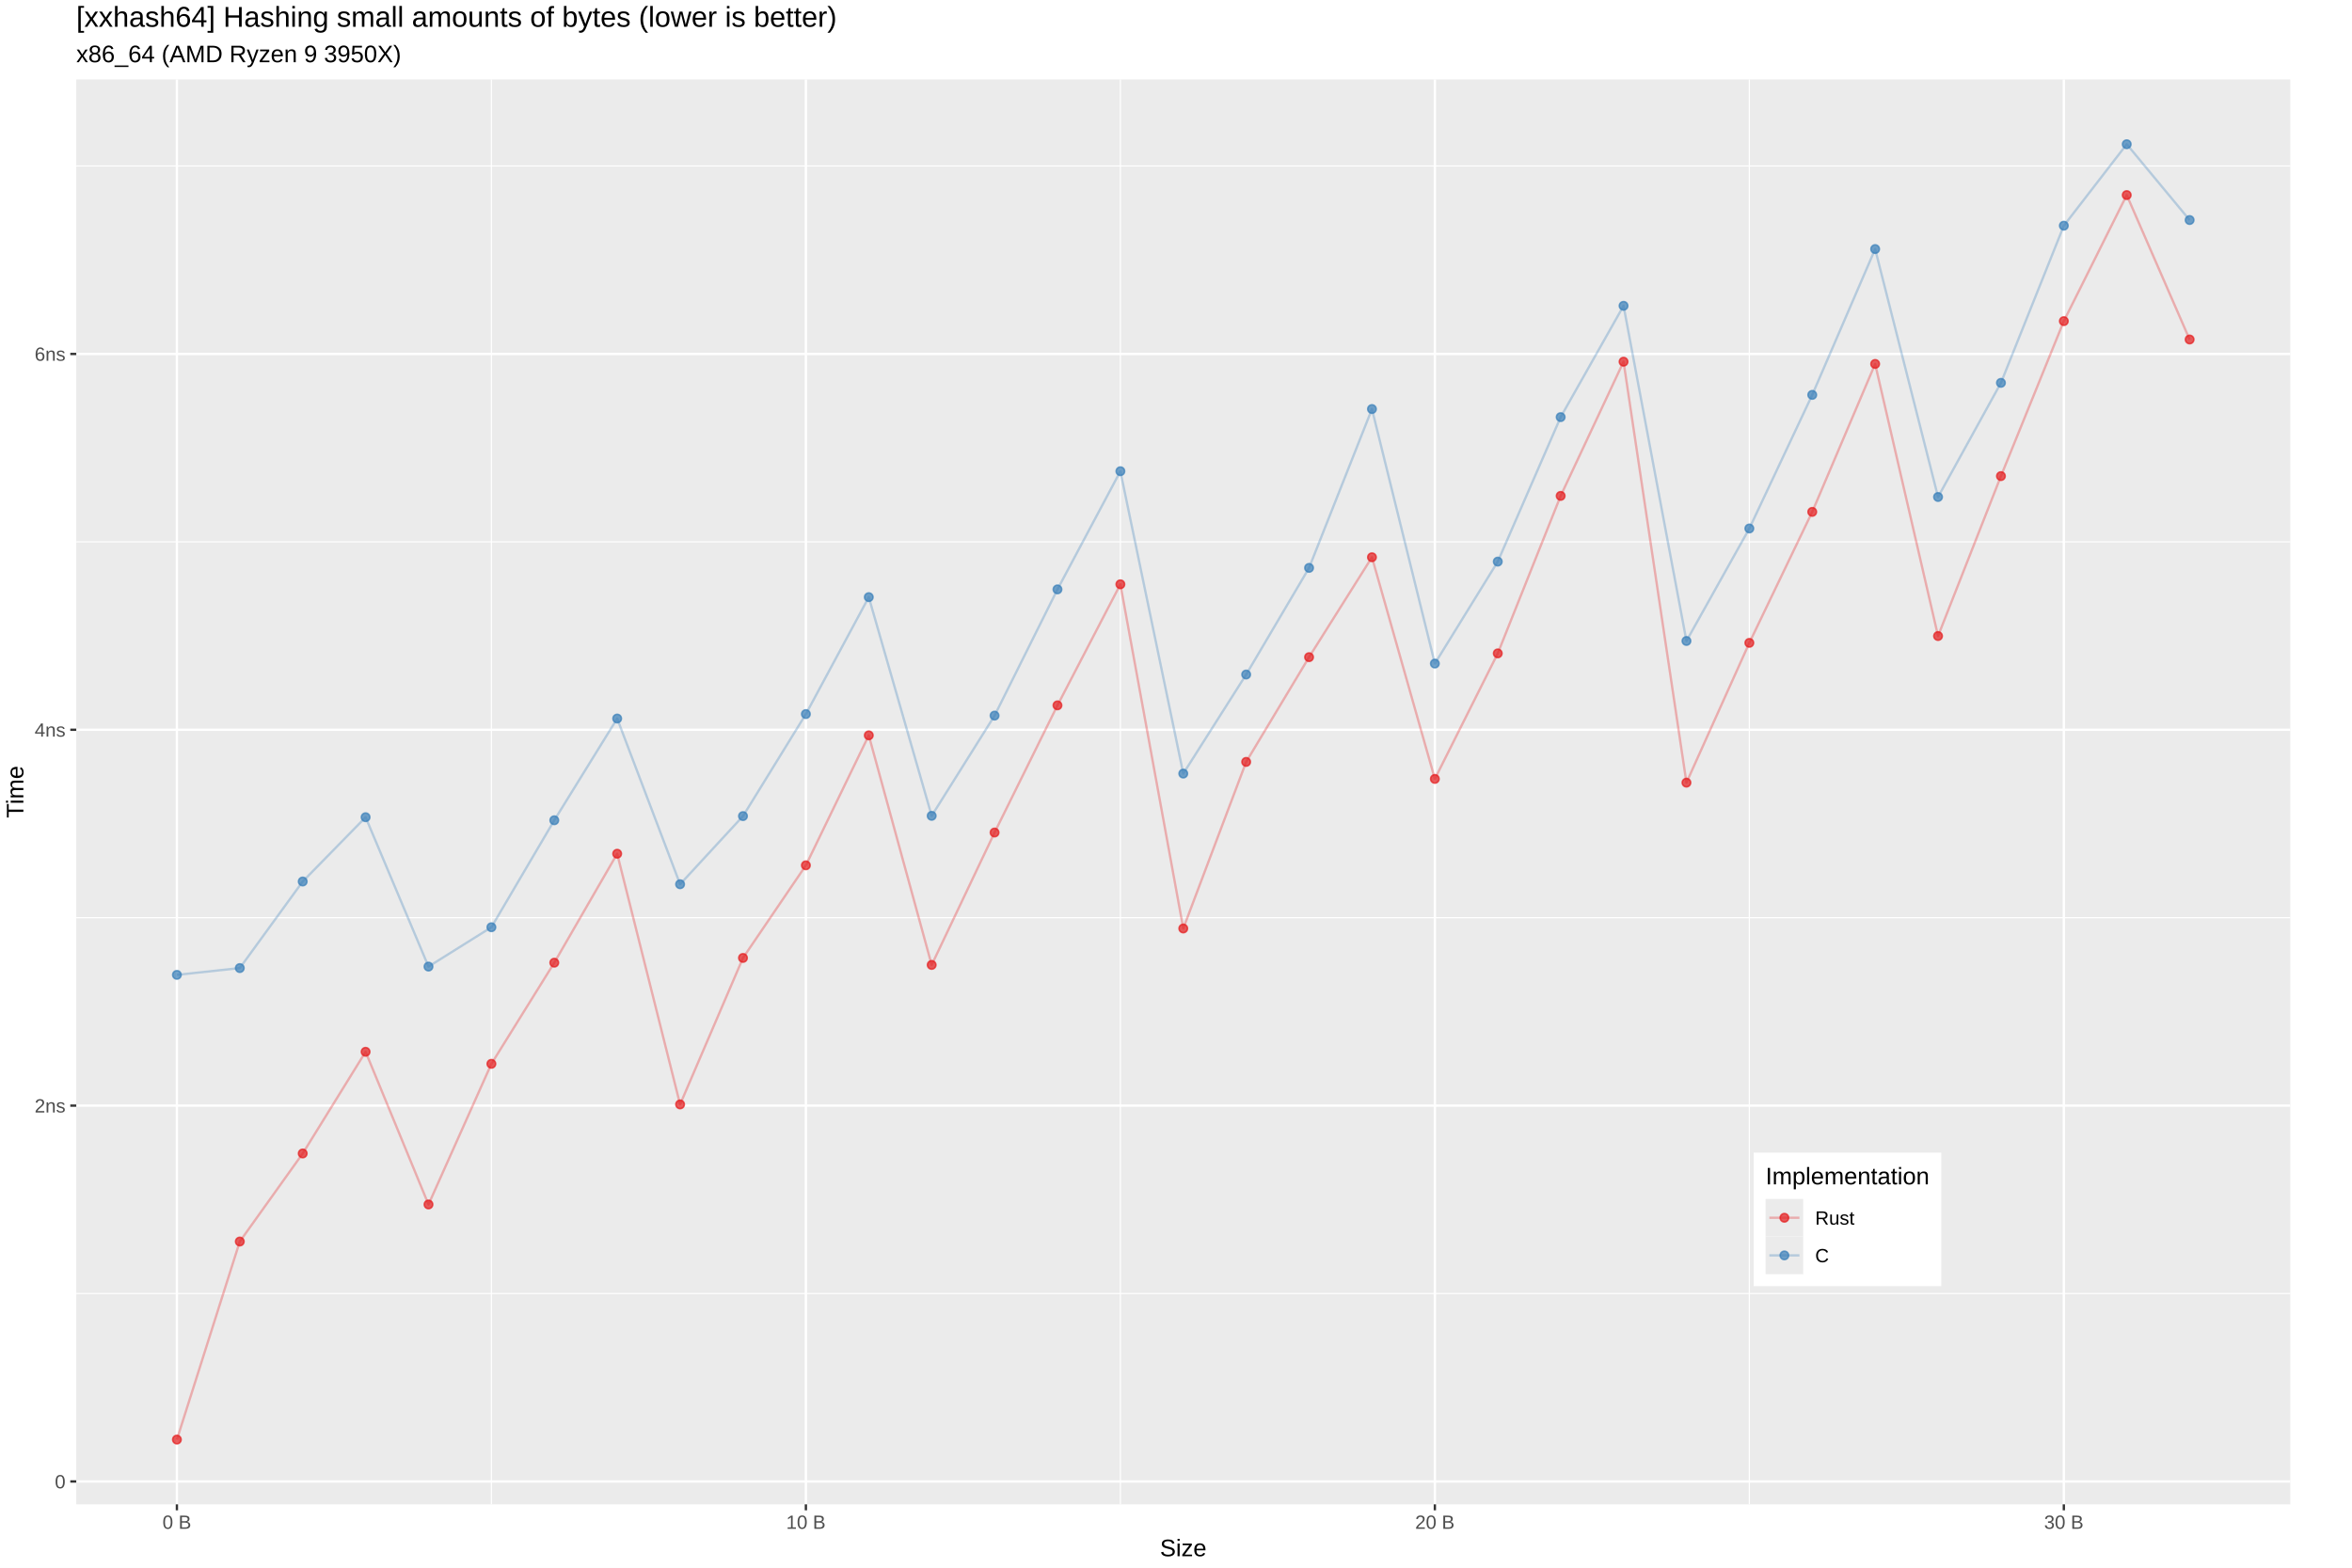
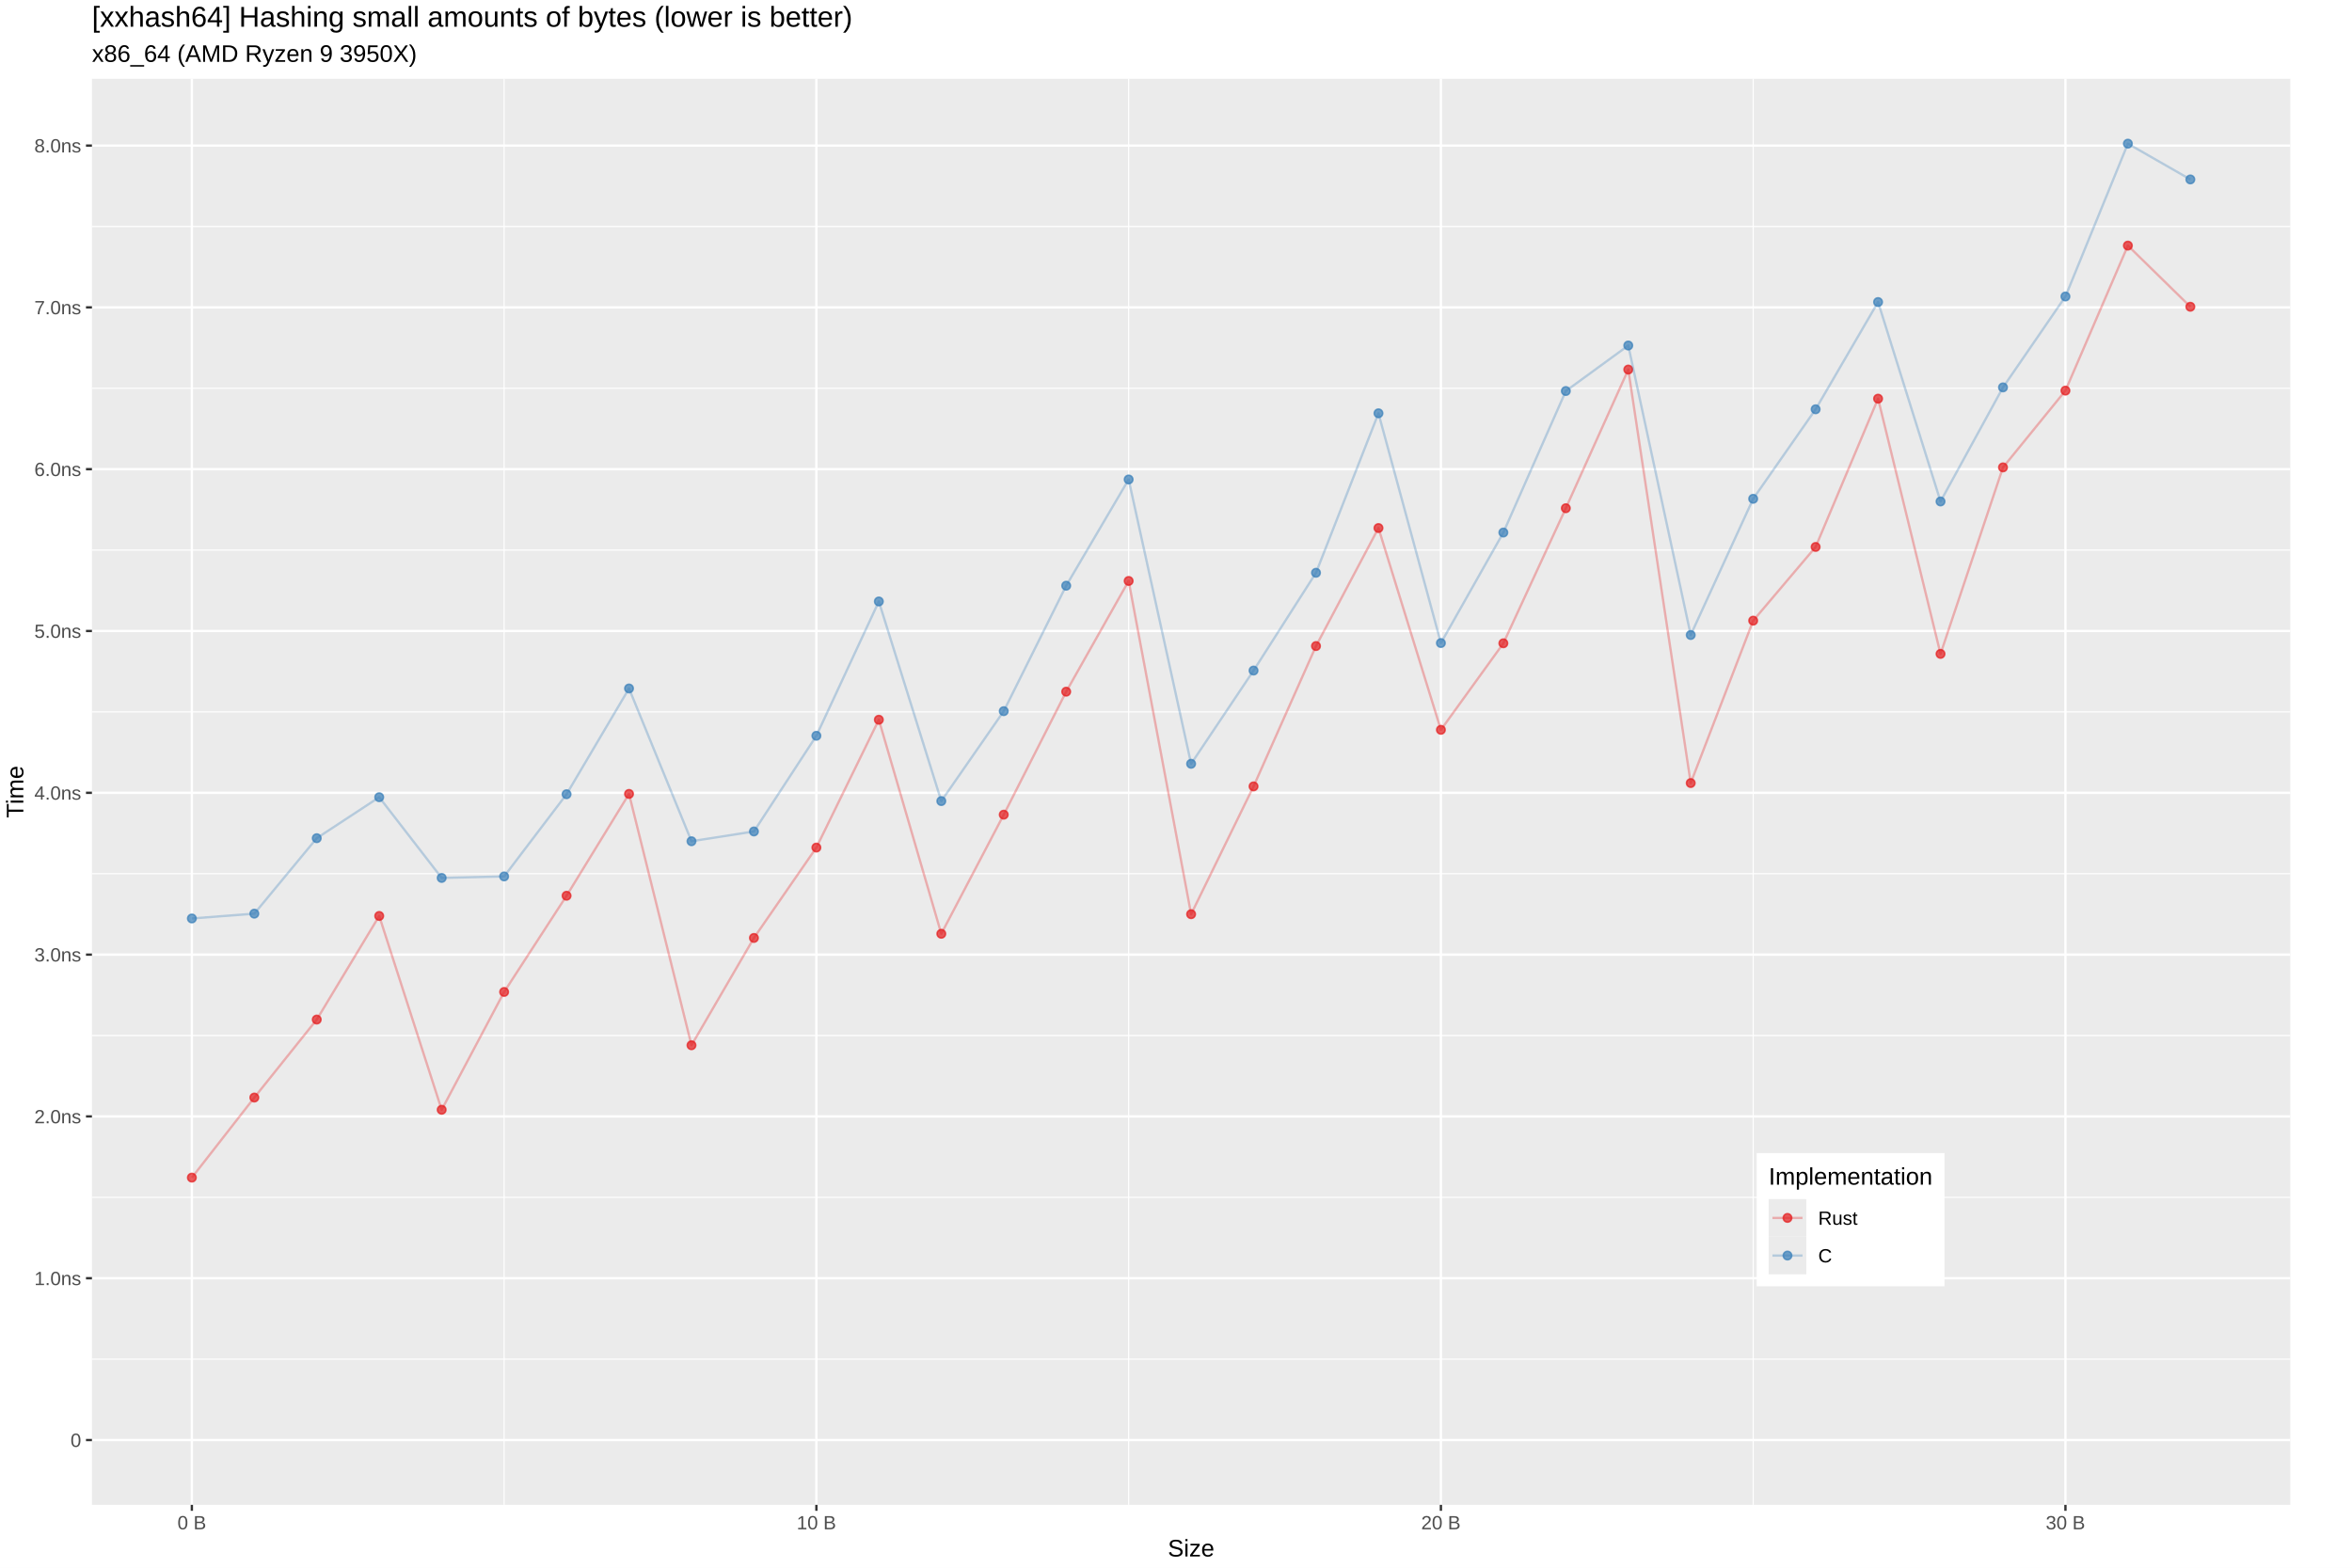
- <svg xmlns="http://www.w3.org/2000/svg" width="1440" height="960" class="svglite" viewBox="0 0 1080 720">
-   <defs>
-     <style>
-       .svglite line,.svglite polyline,.svglite polygon,.svglite path,.svglite circle{fill:none;stroke:#000000;stroke-linecap:round;stroke-linejoin:round;stroke-miterlimit:10.00}.svglite text{white-space:pre}
-     </style>
-   </defs>
-   <rect width="100%" height="100%" style="stroke-linecap:round;stroke-linejoin:round;stroke-miterlimit:10.00;stroke:none;fill:#FFFFFF" />
-   <defs>
-     <clipPath id="cpMC4wMHwxMDgwLjAwfDAuMDB8NzIwLjAw">
-       <path d="M0 0h1080v720H0z" />
-     </clipPath>
-   </defs>
-   <g clip-path="url(#cpMC4wMHwxMDgwLjAwfDAuMDB8NzIwLjAw)">
-     <path d="M0 0h1080v720H0z" style="stroke-width:1.07;stroke:#FFFFFF;fill:#FFFFFF" />
-   </g>
-   <defs>
-     <clipPath id="cpMzUuMDJ8MTA1MS42NXwzNi41MHw2OTAuOTE=">
-       <path d="M35.02 36.5h1016.63v654.42H35.02z" />
-     </clipPath>
-   </defs>
-   <g clip-path="url(#cpMzUuMDJ8MTA1MS42NXwzNi41MHw2OTAuOTE=)">
-     <path d="M35.02 36.5h1016.63v654.42H35.02z" style="stroke-width:1.07;stroke:none;fill:#EBEBEB" />
-     <path d="M35.02 594.09h1016.63M35.02 421.47h1016.63M35.02 248.86h1016.63M35.02 76.24h1016.63M225.64 690.91V36.5m288.82 654.41V36.5m288.81 654.41V36.5" style="stroke-width:0.53;stroke:#FFFFFF;stroke-linecap:butt" />
-     <path d="M35.02 680.4h1016.63M35.02 507.78h1016.63M35.02 335.16h1016.63M35.02 162.55h1016.63M81.23 690.91V36.5m288.82 654.41V36.5m288.81 654.41V36.5m288.82 654.41V36.5" style="stroke-width:1.07;stroke:#FFFFFF;stroke-linecap:butt" />
-     <circle cx="81.23" cy="447.73" r="1.95" style="stroke-width:0.71;stroke:#377EB8;stroke-opacity:0.70;fill:#377EB8;fill-opacity:0.70" />
-     <circle cx="81.23" cy="661.16" r="1.95" style="stroke-width:0.71;stroke:#E41A1C;stroke-opacity:0.70;fill:#E41A1C;fill-opacity:0.70" />
-     <circle cx="110.11" cy="444.61" r="1.95" style="stroke-width:0.71;stroke:#377EB8;stroke-opacity:0.70;fill:#377EB8;fill-opacity:0.70" />
-     <circle cx="110.11" cy="570.2" r="1.95" style="stroke-width:0.71;stroke:#E41A1C;stroke-opacity:0.70;fill:#E41A1C;fill-opacity:0.70" />
-     <circle cx="139" cy="404.85" r="1.95" style="stroke-width:0.71;stroke:#377EB8;stroke-opacity:0.70;fill:#377EB8;fill-opacity:0.70" />
-     <circle cx="139" cy="529.76" r="1.95" style="stroke-width:0.71;stroke:#E41A1C;stroke-opacity:0.70;fill:#E41A1C;fill-opacity:0.70" />
-     <circle cx="167.88" cy="375.33" r="1.95" style="stroke-width:0.71;stroke:#377EB8;stroke-opacity:0.70;fill:#377EB8;fill-opacity:0.70" />
-     <circle cx="167.88" cy="483.06" r="1.95" style="stroke-width:0.71;stroke:#E41A1C;stroke-opacity:0.70;fill:#E41A1C;fill-opacity:0.70" />
-     <circle cx="196.76" cy="443.93" r="1.95" style="stroke-width:0.71;stroke:#377EB8;stroke-opacity:0.70;fill:#377EB8;fill-opacity:0.70" />
-     <circle cx="196.76" cy="553.18" r="1.95" style="stroke-width:0.71;stroke:#E41A1C;stroke-opacity:0.70;fill:#E41A1C;fill-opacity:0.70" />
-     <circle cx="225.64" cy="425.86" r="1.95" style="stroke-width:0.71;stroke:#377EB8;stroke-opacity:0.70;fill:#377EB8;fill-opacity:0.70" />
-     <circle cx="225.64" cy="488.59" r="1.95" style="stroke-width:0.71;stroke:#E41A1C;stroke-opacity:0.70;fill:#E41A1C;fill-opacity:0.70" />
-     <circle cx="254.52" cy="376.73" r="1.95" style="stroke-width:0.71;stroke:#377EB8;stroke-opacity:0.70;fill:#377EB8;fill-opacity:0.70" />
-     <circle cx="254.52" cy="442.14" r="1.95" style="stroke-width:0.71;stroke:#E41A1C;stroke-opacity:0.70;fill:#E41A1C;fill-opacity:0.70" />
-     <circle cx="283.4" cy="330.01" r="1.95" style="stroke-width:0.71;stroke:#377EB8;stroke-opacity:0.70;fill:#377EB8;fill-opacity:0.70" />
-     <circle cx="283.4" cy="392.1" r="1.95" style="stroke-width:0.71;stroke:#E41A1C;stroke-opacity:0.70;fill:#E41A1C;fill-opacity:0.70" />
-     <circle cx="312.29" cy="406.11" r="1.95" style="stroke-width:0.71;stroke:#377EB8;stroke-opacity:0.70;fill:#377EB8;fill-opacity:0.70" />
-     <circle cx="312.29" cy="507.23" r="1.95" style="stroke-width:0.71;stroke:#E41A1C;stroke-opacity:0.70;fill:#E41A1C;fill-opacity:0.70" />
-     <circle cx="341.17" cy="374.81" r="1.95" style="stroke-width:0.71;stroke:#377EB8;stroke-opacity:0.70;fill:#377EB8;fill-opacity:0.70" />
-     <circle cx="341.17" cy="439.95" r="1.95" style="stroke-width:0.71;stroke:#E41A1C;stroke-opacity:0.70;fill:#E41A1C;fill-opacity:0.70" />
-     <circle cx="370.05" cy="327.95" r="1.95" style="stroke-width:0.71;stroke:#377EB8;stroke-opacity:0.70;fill:#377EB8;fill-opacity:0.70" />
-     <circle cx="370.05" cy="397.42" r="1.95" style="stroke-width:0.71;stroke:#E41A1C;stroke-opacity:0.70;fill:#E41A1C;fill-opacity:0.70" />
-     <circle cx="398.93" cy="274.26" r="1.95" style="stroke-width:0.71;stroke:#377EB8;stroke-opacity:0.70;fill:#377EB8;fill-opacity:0.70" />
-     <circle cx="398.93" cy="337.73" r="1.95" style="stroke-width:0.71;stroke:#E41A1C;stroke-opacity:0.70;fill:#E41A1C;fill-opacity:0.70" />
-     <circle cx="427.81" cy="374.69" r="1.95" style="stroke-width:0.71;stroke:#377EB8;stroke-opacity:0.70;fill:#377EB8;fill-opacity:0.70" />
-     <circle cx="427.81" cy="443.17" r="1.95" style="stroke-width:0.71;stroke:#E41A1C;stroke-opacity:0.70;fill:#E41A1C;fill-opacity:0.70" />
-     <circle cx="456.69" cy="328.66" r="1.95" style="stroke-width:0.71;stroke:#377EB8;stroke-opacity:0.70;fill:#377EB8;fill-opacity:0.70" />
-     <circle cx="456.69" cy="382.36" r="1.95" style="stroke-width:0.71;stroke:#E41A1C;stroke-opacity:0.70;fill:#E41A1C;fill-opacity:0.70" />
-     <circle cx="485.57" cy="270.69" r="1.95" style="stroke-width:0.71;stroke:#377EB8;stroke-opacity:0.70;fill:#377EB8;fill-opacity:0.70" />
-     <circle cx="485.57" cy="323.95" r="1.95" style="stroke-width:0.71;stroke:#E41A1C;stroke-opacity:0.70;fill:#E41A1C;fill-opacity:0.70" />
-     <circle cx="514.46" cy="216.42" r="1.95" style="stroke-width:0.71;stroke:#377EB8;stroke-opacity:0.70;fill:#377EB8;fill-opacity:0.70" />
-     <circle cx="514.46" cy="268.35" r="1.95" style="stroke-width:0.71;stroke:#E41A1C;stroke-opacity:0.70;fill:#E41A1C;fill-opacity:0.70" />
-     <circle cx="543.34" cy="355.29" r="1.95" style="stroke-width:0.71;stroke:#377EB8;stroke-opacity:0.70;fill:#377EB8;fill-opacity:0.70" />
-     <circle cx="543.34" cy="426.43" r="1.95" style="stroke-width:0.71;stroke:#E41A1C;stroke-opacity:0.70;fill:#E41A1C;fill-opacity:0.70" />
-     <circle cx="572.22" cy="309.79" r="1.95" style="stroke-width:0.71;stroke:#377EB8;stroke-opacity:0.70;fill:#377EB8;fill-opacity:0.70" />
-     <circle cx="572.22" cy="349.92" r="1.95" style="stroke-width:0.71;stroke:#E41A1C;stroke-opacity:0.70;fill:#E41A1C;fill-opacity:0.70" />
-     <circle cx="601.1" cy="260.82" r="1.95" style="stroke-width:0.71;stroke:#377EB8;stroke-opacity:0.70;fill:#377EB8;fill-opacity:0.70" />
-     <circle cx="601.1" cy="301.82" r="1.95" style="stroke-width:0.71;stroke:#E41A1C;stroke-opacity:0.70;fill:#E41A1C;fill-opacity:0.70" />
-     <circle cx="629.98" cy="187.86" r="1.95" style="stroke-width:0.71;stroke:#377EB8;stroke-opacity:0.70;fill:#377EB8;fill-opacity:0.70" />
-     <circle cx="629.98" cy="255.93" r="1.95" style="stroke-width:0.71;stroke:#E41A1C;stroke-opacity:0.70;fill:#E41A1C;fill-opacity:0.70" />
-     <circle cx="658.86" cy="304.76" r="1.95" style="stroke-width:0.71;stroke:#377EB8;stroke-opacity:0.70;fill:#377EB8;fill-opacity:0.70" />
-     <circle cx="658.86" cy="357.73" r="1.95" style="stroke-width:0.71;stroke:#E41A1C;stroke-opacity:0.70;fill:#E41A1C;fill-opacity:0.70" />
-     <circle cx="687.75" cy="257.93" r="1.95" style="stroke-width:0.71;stroke:#377EB8;stroke-opacity:0.70;fill:#377EB8;fill-opacity:0.70" />
-     <circle cx="687.75" cy="300.08" r="1.95" style="stroke-width:0.71;stroke:#E41A1C;stroke-opacity:0.70;fill:#E41A1C;fill-opacity:0.70" />
-     <circle cx="716.63" cy="191.57" r="1.95" style="stroke-width:0.71;stroke:#377EB8;stroke-opacity:0.70;fill:#377EB8;fill-opacity:0.70" />
-     <circle cx="716.63" cy="227.75" r="1.95" style="stroke-width:0.71;stroke:#E41A1C;stroke-opacity:0.70;fill:#E41A1C;fill-opacity:0.70" />
-     <circle cx="745.51" cy="140.45" r="1.95" style="stroke-width:0.71;stroke:#377EB8;stroke-opacity:0.70;fill:#377EB8;fill-opacity:0.70" />
-     <circle cx="745.51" cy="166.12" r="1.95" style="stroke-width:0.71;stroke:#E41A1C;stroke-opacity:0.70;fill:#E41A1C;fill-opacity:0.70" />
-     <circle cx="774.39" cy="294.38" r="1.95" style="stroke-width:0.71;stroke:#377EB8;stroke-opacity:0.70;fill:#377EB8;fill-opacity:0.70" />
-     <circle cx="774.39" cy="359.45" r="1.95" style="stroke-width:0.71;stroke:#E41A1C;stroke-opacity:0.70;fill:#E41A1C;fill-opacity:0.70" />
-     <circle cx="803.27" cy="242.72" r="1.95" style="stroke-width:0.71;stroke:#377EB8;stroke-opacity:0.70;fill:#377EB8;fill-opacity:0.70" />
-     <circle cx="803.27" cy="295.25" r="1.95" style="stroke-width:0.71;stroke:#E41A1C;stroke-opacity:0.70;fill:#E41A1C;fill-opacity:0.70" />
-     <circle cx="832.15" cy="181.36" r="1.95" style="stroke-width:0.71;stroke:#377EB8;stroke-opacity:0.70;fill:#377EB8;fill-opacity:0.70" />
-     <circle cx="832.15" cy="235.09" r="1.95" style="stroke-width:0.71;stroke:#E41A1C;stroke-opacity:0.70;fill:#E41A1C;fill-opacity:0.70" />
-     <circle cx="861.04" cy="114.39" r="1.95" style="stroke-width:0.71;stroke:#377EB8;stroke-opacity:0.70;fill:#377EB8;fill-opacity:0.70" />
-     <circle cx="861.04" cy="167.15" r="1.95" style="stroke-width:0.71;stroke:#E41A1C;stroke-opacity:0.70;fill:#E41A1C;fill-opacity:0.70" />
-     <circle cx="889.92" cy="228.25" r="1.95" style="stroke-width:0.71;stroke:#377EB8;stroke-opacity:0.70;fill:#377EB8;fill-opacity:0.70" />
-     <circle cx="889.92" cy="292.11" r="1.95" style="stroke-width:0.71;stroke:#E41A1C;stroke-opacity:0.70;fill:#E41A1C;fill-opacity:0.70" />
-     <circle cx="918.8" cy="175.83" r="1.95" style="stroke-width:0.71;stroke:#377EB8;stroke-opacity:0.70;fill:#377EB8;fill-opacity:0.70" />
-     <circle cx="918.8" cy="218.66" r="1.95" style="stroke-width:0.71;stroke:#E41A1C;stroke-opacity:0.70;fill:#E41A1C;fill-opacity:0.70" />
-     <circle cx="947.68" cy="103.65" r="1.95" style="stroke-width:0.71;stroke:#377EB8;stroke-opacity:0.70;fill:#377EB8;fill-opacity:0.70" />
-     <circle cx="947.68" cy="147.48" r="1.95" style="stroke-width:0.71;stroke:#E41A1C;stroke-opacity:0.70;fill:#E41A1C;fill-opacity:0.70" />
-     <circle cx="976.56" cy="66.24" r="1.95" style="stroke-width:0.71;stroke:#377EB8;stroke-opacity:0.70;fill:#377EB8;fill-opacity:0.70" />
-     <circle cx="976.56" cy="89.59" r="1.95" style="stroke-width:0.71;stroke:#E41A1C;stroke-opacity:0.70;fill:#E41A1C;fill-opacity:0.70" />
-     <circle cx="1005.44" cy="101.06" r="1.95" style="stroke-width:0.71;stroke:#377EB8;stroke-opacity:0.70;fill:#377EB8;fill-opacity:0.70" />
-     <circle cx="1005.44" cy="155.92" r="1.95" style="stroke-width:0.71;stroke:#E41A1C;stroke-opacity:0.70;fill:#E41A1C;fill-opacity:0.70" />
-     <path d="m81.23 661.16 28.88-90.96L139 529.76l28.88-46.7 28.88 70.12 28.88-64.59 28.88-46.45 28.88-50.04 28.89 115.13 28.88-67.28 28.88-42.53 28.88-59.69 28.88 105.44 28.88-60.81 28.88-58.41 28.89-55.6 28.88 158.08 28.88-76.51 28.88-48.1 28.88-45.89 28.88 101.8 28.89-57.65 28.88-72.33 28.88-61.63 28.88 193.33 28.88-64.2 28.88-60.16 28.89-67.94 28.88 124.96 28.88-73.45 28.88-71.18 28.88-57.89 28.88 66.33" style="stroke-width:1.07;stroke:#E41A1C;stroke-opacity:0.30;stroke-linecap:butt" />
-     <path d="m81.23 447.73 28.88-3.12L139 404.85l28.88-29.52 28.88 68.6 28.88-18.07 28.88-49.13 28.88-46.72 28.89 76.1 28.88-31.3 28.88-46.86 28.88-53.69 28.88 100.43 28.88-46.03 28.88-57.97 28.89-54.27 28.88 138.87 28.88-45.5 28.88-48.97 28.88-72.96 28.88 116.9 28.89-46.83 28.88-66.36 28.88-51.12 28.88 153.93 28.88-51.66 28.88-61.36 28.89-66.97 28.88 113.86 28.88-52.42 28.88-72.18 28.88-37.41 28.88 34.82" style="stroke-width:1.07;stroke:#377EB8;stroke-opacity:0.30;stroke-linecap:butt" />
-   </g>
-   <g clip-path="url(#cpMC4wMHwxMDgwLjAwfDAuMDB8NzIwLjAw)">
-     <text x="30.09" y="683.55" lengthAdjust="spacingAndGlyphs" style="font-size:8.80px;fill:#4D4D4D;font-family:&quot;Arial&quot;" text-anchor="end" textLength="4.9">0</text>
-     <text x="30.09" y="510.93" lengthAdjust="spacingAndGlyphs" style="font-size:8.80px;fill:#4D4D4D;font-family:&quot;Arial&quot;" text-anchor="end" textLength="14.19">2ns</text>
-     <text x="30.09" y="338.32" lengthAdjust="spacingAndGlyphs" style="font-size:8.80px;fill:#4D4D4D;font-family:&quot;Arial&quot;" text-anchor="end" textLength="14.19">4ns</text>
-     <text x="30.09" y="165.7" lengthAdjust="spacingAndGlyphs" style="font-size:8.80px;fill:#4D4D4D;font-family:&quot;Arial&quot;" text-anchor="end" textLength="14.19">6ns</text>
-     <path d="M32.28 680.4h2.74m-2.74-172.62h2.74m-2.74-172.62h2.74m-2.74-172.61h2.74m46.21 531.1v-2.74m288.82 2.74v-2.74m288.81 2.74v-2.74m288.82 2.74v-2.74" style="stroke-width:1.07;stroke:#333333;stroke-linecap:butt" />
-     <text x="81.23" y="702.15" lengthAdjust="spacingAndGlyphs" style="font-size:8.80px;fill:#4D4D4D;font-family:&quot;Arial&quot;" text-anchor="middle" textLength="13.2">0 B</text>
-     <text x="370.05" y="702.15" lengthAdjust="spacingAndGlyphs" style="font-size:8.80px;fill:#4D4D4D;font-family:&quot;Arial&quot;" text-anchor="middle" textLength="18.1">10 B</text>
-     <text x="658.86" y="702.15" lengthAdjust="spacingAndGlyphs" style="font-size:8.80px;fill:#4D4D4D;font-family:&quot;Arial&quot;" text-anchor="middle" textLength="18.1">20 B</text>
-     <text x="947.68" y="702.15" lengthAdjust="spacingAndGlyphs" style="font-size:8.80px;fill:#4D4D4D;font-family:&quot;Arial&quot;" text-anchor="middle" textLength="18.1">30 B</text>
-     <text x="543.34" y="714.73" lengthAdjust="spacingAndGlyphs" style="font-size:11.00px;font-family:&quot;Arial&quot;" text-anchor="middle" textLength="21.4">Size</text>
-     <text lengthAdjust="spacingAndGlyphs" style="font-size:11.00px;font-family:&quot;Arial&quot;" text-anchor="middle" textLength="24.44" transform="rotate(-90 187.215 176.485)">Time</text>
-     <path d="M805.24 529.37h86.17v61.32h-86.17z" style="stroke-width:1.07;stroke:none;fill:#FFFFFF" />
-     <text x="810.72" y="543.95" lengthAdjust="spacingAndGlyphs" style="font-size:11.00px;font-family:&quot;Arial&quot;" textLength="75.21">Implementation</text>
-     <path d="M810.72 550.65H828v17.28h-17.28z" style="stroke-width:1.07;stroke:none;fill:#EBEBEB" />
-     <circle cx="819.36" cy="559.29" r="1.95" style="stroke-width:0.71;stroke:#E41A1C;stroke-opacity:0.70;fill:#E41A1C;fill-opacity:0.70" />
-     <path d="M812.45 559.29h13.82" style="stroke-width:1.07;stroke:#E41A1C;stroke-opacity:0.30;stroke-linecap:butt" />
-     <path d="M810.72 567.93H828v17.28h-17.28z" style="stroke-width:1.07;stroke:none;fill:#EBEBEB" />
-     <circle cx="819.36" cy="576.57" r="1.95" style="stroke-width:0.71;stroke:#377EB8;stroke-opacity:0.70;fill:#377EB8;fill-opacity:0.70" />
-     <path d="M812.45 576.57h13.82" style="stroke-width:1.07;stroke:#377EB8;stroke-opacity:0.30;stroke-linecap:butt" />
-     <text x="833.48" y="562.44" lengthAdjust="spacingAndGlyphs" style="font-size:8.80px;font-family:&quot;Arial&quot;" textLength="18.09">Rust</text>
-     <text x="833.48" y="579.72" lengthAdjust="spacingAndGlyphs" style="font-size:8.80px;font-family:&quot;Arial&quot;" textLength="6.35">C</text>
-     <text x="35.02" y="28.58" lengthAdjust="spacingAndGlyphs" style="font-size:11.00px;font-family:&quot;Arial&quot;" textLength="149.21">x86_64 (AMD Ryzen 9 3950X)</text>
-     <text x="35.02" y="12.3" lengthAdjust="spacingAndGlyphs" style="font-size:13.20px;font-family:&quot;Arial&quot;" textLength="348.98">[xxhash64] Hashing small amounts of bytes (lower is better)</text>
+ <svg xmlns="http://www.w3.org/2000/svg" width="1440" height="960" viewBox="0 0 1080 720">
+   <g class="svglite">
+     <defs>
+       <style>
+         .svglite line,.svglite polyline,.svglite polygon,.svglite path,.svglite circle{fill:none;stroke:#000000;stroke-linecap:round;stroke-linejoin:round;stroke-miterlimit:10.00}.svglite text{white-space:pre}.svglite g.glyphgroup path{fill:inherit;stroke:none}
+       </style>
+     </defs>
+     <rect width="100%" height="100%" style="stroke-linecap:round;stroke-linejoin:round;stroke-miterlimit:10.00;stroke:none;fill:#FFFFFF" />
+     <defs>
+       <clipPath id="cpMC4wMHwxMDgwLjAwfDAuMDB8NzIwLjAw">
+         <path d="M0 0h1080v720H0z" />
+       </clipPath>
+     </defs>
+     <g clip-path="url(#cpMC4wMHwxMDgwLjAwfDAuMDB8NzIwLjAw)">
+       <path d="M0 0h1080v720H0z" style="stroke-width:1.07;stroke:#FFFFFF;fill:#FFFFFF" />
+     </g>
+     <defs>
+       <clipPath id="cpNDIuMjJ8MTA1MS42NXwzNi4yMXw2OTEuMTU=">
+         <path d="M42.22 36.21h1009.44v654.94H42.22z" />
+       </clipPath>
+     </defs>
+     <g clip-path="url(#cpNDIuMjJ8MTA1MS42NXwzNi4yMXw2OTEuMTU=)">
+       <path d="M42.22 36.21h1009.44v654.94H42.22z" style="stroke-width:1.07;stroke:none;fill:#EBEBEB" />
+       <path d="M42.22 624.22h1009.43M42.22 549.9h1009.43M42.22 475.59h1009.43M42.22 401.27h1009.43M42.22 326.96h1009.43M42.22 252.64h1009.43M42.22 178.33h1009.43M42.22 104.01h1009.43M231.49 691.15V36.21m286.77 654.94V36.21m286.77 654.94V36.21" style="stroke-width:0.53;stroke:#FFFFFF;stroke-linecap:butt" />
+       <path d="M42.22 661.38h1009.43M42.22 587.06h1009.43M42.22 512.75h1009.43M42.22 438.43h1009.43M42.22 364.12h1009.43M42.22 289.8h1009.43M42.22 215.48h1009.43M42.22 141.17h1009.43M42.22 66.85h1009.43M88.1 691.15V36.21m286.77 654.94V36.21m286.77 654.94V36.21m286.78 654.94V36.21" style="stroke-width:1.07;stroke:#FFFFFF;stroke-linecap:butt" />
+       <circle cx="88.1" cy="421.83" r="1.95" style="stroke-width:0.71;stroke:#377EB8;stroke-opacity:0.70;fill:#377EB8;fill-opacity:0.70" />
+       <circle cx="88.1" cy="540.85" r="1.95" style="stroke-width:0.71;stroke:#E41A1C;stroke-opacity:0.70;fill:#E41A1C;fill-opacity:0.70" />
+       <circle cx="116.78" cy="419.62" r="1.95" style="stroke-width:0.71;stroke:#377EB8;stroke-opacity:0.70;fill:#377EB8;fill-opacity:0.70" />
+       <circle cx="116.78" cy="504.08" r="1.95" style="stroke-width:0.71;stroke:#E41A1C;stroke-opacity:0.70;fill:#E41A1C;fill-opacity:0.70" />
+       <circle cx="145.45" cy="384.96" r="1.95" style="stroke-width:0.71;stroke:#377EB8;stroke-opacity:0.70;fill:#377EB8;fill-opacity:0.70" />
+       <circle cx="145.45" cy="468.26" r="1.95" style="stroke-width:0.71;stroke:#E41A1C;stroke-opacity:0.70;fill:#E41A1C;fill-opacity:0.70" />
+       <circle cx="174.13" cy="366.14" r="1.95" style="stroke-width:0.71;stroke:#377EB8;stroke-opacity:0.70;fill:#377EB8;fill-opacity:0.70" />
+       <circle cx="174.13" cy="420.68" r="1.95" style="stroke-width:0.71;stroke:#E41A1C;stroke-opacity:0.70;fill:#E41A1C;fill-opacity:0.70" />
+       <circle cx="202.81" cy="403.21" r="1.95" style="stroke-width:0.71;stroke:#377EB8;stroke-opacity:0.70;fill:#377EB8;fill-opacity:0.70" />
+       <circle cx="202.81" cy="509.69" r="1.95" style="stroke-width:0.71;stroke:#E41A1C;stroke-opacity:0.70;fill:#E41A1C;fill-opacity:0.70" />
+       <circle cx="231.49" cy="402.52" r="1.95" style="stroke-width:0.71;stroke:#377EB8;stroke-opacity:0.70;fill:#377EB8;fill-opacity:0.70" />
+       <circle cx="231.49" cy="455.58" r="1.95" style="stroke-width:0.71;stroke:#E41A1C;stroke-opacity:0.70;fill:#E41A1C;fill-opacity:0.70" />
+       <circle cx="260.16" cy="364.76" r="1.95" style="stroke-width:0.71;stroke:#377EB8;stroke-opacity:0.70;fill:#377EB8;fill-opacity:0.70" />
+       <circle cx="260.16" cy="411.39" r="1.95" style="stroke-width:0.71;stroke:#E41A1C;stroke-opacity:0.70;fill:#E41A1C;fill-opacity:0.70" />
+       <circle cx="288.84" cy="316.2" r="1.95" style="stroke-width:0.71;stroke:#377EB8;stroke-opacity:0.70;fill:#377EB8;fill-opacity:0.70" />
+       <circle cx="288.84" cy="364.62" r="1.95" style="stroke-width:0.71;stroke:#E41A1C;stroke-opacity:0.70;fill:#E41A1C;fill-opacity:0.70" />
+       <circle cx="317.52" cy="386.36" r="1.95" style="stroke-width:0.71;stroke:#377EB8;stroke-opacity:0.70;fill:#377EB8;fill-opacity:0.70" />
+       <circle cx="317.52" cy="480.06" r="1.95" style="stroke-width:0.71;stroke:#E41A1C;stroke-opacity:0.70;fill:#E41A1C;fill-opacity:0.70" />
+       <circle cx="346.19" cy="381.87" r="1.95" style="stroke-width:0.71;stroke:#377EB8;stroke-opacity:0.70;fill:#377EB8;fill-opacity:0.70" />
+       <circle cx="346.19" cy="430.77" r="1.95" style="stroke-width:0.71;stroke:#E41A1C;stroke-opacity:0.70;fill:#E41A1C;fill-opacity:0.70" />
+       <circle cx="374.87" cy="337.92" r="1.95" style="stroke-width:0.71;stroke:#377EB8;stroke-opacity:0.70;fill:#377EB8;fill-opacity:0.70" />
+       <circle cx="374.87" cy="389.27" r="1.95" style="stroke-width:0.71;stroke:#E41A1C;stroke-opacity:0.70;fill:#E41A1C;fill-opacity:0.70" />
+       <circle cx="403.55" cy="276.23" r="1.95" style="stroke-width:0.71;stroke:#377EB8;stroke-opacity:0.70;fill:#377EB8;fill-opacity:0.70" />
+       <circle cx="403.55" cy="330.56" r="1.95" style="stroke-width:0.71;stroke:#E41A1C;stroke-opacity:0.70;fill:#E41A1C;fill-opacity:0.70" />
+       <circle cx="432.23" cy="367.92" r="1.95" style="stroke-width:0.71;stroke:#377EB8;stroke-opacity:0.70;fill:#377EB8;fill-opacity:0.70" />
+       <circle cx="432.23" cy="428.86" r="1.95" style="stroke-width:0.71;stroke:#E41A1C;stroke-opacity:0.70;fill:#E41A1C;fill-opacity:0.70" />
+       <circle cx="460.9" cy="326.62" r="1.95" style="stroke-width:0.71;stroke:#377EB8;stroke-opacity:0.70;fill:#377EB8;fill-opacity:0.70" />
+       <circle cx="460.9" cy="374.16" r="1.95" style="stroke-width:0.71;stroke:#E41A1C;stroke-opacity:0.70;fill:#E41A1C;fill-opacity:0.70" />
+       <circle cx="489.58" cy="269" r="1.95" style="stroke-width:0.71;stroke:#377EB8;stroke-opacity:0.70;fill:#377EB8;fill-opacity:0.70" />
+       <circle cx="489.58" cy="317.67" r="1.95" style="stroke-width:0.71;stroke:#E41A1C;stroke-opacity:0.70;fill:#E41A1C;fill-opacity:0.70" />
+       <circle cx="518.26" cy="220.21" r="1.95" style="stroke-width:0.71;stroke:#377EB8;stroke-opacity:0.70;fill:#377EB8;fill-opacity:0.70" />
+       <circle cx="518.26" cy="266.82" r="1.95" style="stroke-width:0.71;stroke:#E41A1C;stroke-opacity:0.70;fill:#E41A1C;fill-opacity:0.70" />
+       <circle cx="546.94" cy="350.79" r="1.95" style="stroke-width:0.71;stroke:#377EB8;stroke-opacity:0.70;fill:#377EB8;fill-opacity:0.70" />
+       <circle cx="546.94" cy="419.87" r="1.95" style="stroke-width:0.71;stroke:#E41A1C;stroke-opacity:0.70;fill:#E41A1C;fill-opacity:0.70" />
+       <circle cx="575.61" cy="307.97" r="1.95" style="stroke-width:0.71;stroke:#377EB8;stroke-opacity:0.70;fill:#377EB8;fill-opacity:0.70" />
+       <circle cx="575.61" cy="361.17" r="1.95" style="stroke-width:0.71;stroke:#E41A1C;stroke-opacity:0.70;fill:#E41A1C;fill-opacity:0.70" />
+       <circle cx="604.29" cy="263.06" r="1.95" style="stroke-width:0.71;stroke:#377EB8;stroke-opacity:0.70;fill:#377EB8;fill-opacity:0.70" />
+       <circle cx="604.29" cy="296.72" r="1.95" style="stroke-width:0.71;stroke:#E41A1C;stroke-opacity:0.70;fill:#E41A1C;fill-opacity:0.70" />
+       <circle cx="632.97" cy="189.81" r="1.95" style="stroke-width:0.71;stroke:#377EB8;stroke-opacity:0.70;fill:#377EB8;fill-opacity:0.70" />
+       <circle cx="632.97" cy="242.51" r="1.95" style="stroke-width:0.71;stroke:#E41A1C;stroke-opacity:0.70;fill:#E41A1C;fill-opacity:0.70" />
+       <circle cx="661.64" cy="295.34" r="1.95" style="stroke-width:0.71;stroke:#377EB8;stroke-opacity:0.70;fill:#377EB8;fill-opacity:0.70" />
+       <circle cx="661.64" cy="335.19" r="1.95" style="stroke-width:0.71;stroke:#E41A1C;stroke-opacity:0.70;fill:#E41A1C;fill-opacity:0.70" />
+       <circle cx="690.32" cy="244.58" r="1.95" style="stroke-width:0.71;stroke:#377EB8;stroke-opacity:0.70;fill:#377EB8;fill-opacity:0.70" />
+       <circle cx="690.32" cy="295.45" r="1.95" style="stroke-width:0.71;stroke:#E41A1C;stroke-opacity:0.70;fill:#E41A1C;fill-opacity:0.70" />
+       <circle cx="719" cy="179.59" r="1.95" style="stroke-width:0.71;stroke:#377EB8;stroke-opacity:0.70;fill:#377EB8;fill-opacity:0.70" />
+       <circle cx="719" cy="233.41" r="1.95" style="stroke-width:0.71;stroke:#E41A1C;stroke-opacity:0.70;fill:#E41A1C;fill-opacity:0.70" />
+       <circle cx="747.68" cy="158.68" r="1.95" style="stroke-width:0.71;stroke:#377EB8;stroke-opacity:0.70;fill:#377EB8;fill-opacity:0.70" />
+       <circle cx="747.68" cy="169.73" r="1.95" style="stroke-width:0.71;stroke:#E41A1C;stroke-opacity:0.70;fill:#E41A1C;fill-opacity:0.70" />
+       <circle cx="776.35" cy="291.64" r="1.95" style="stroke-width:0.71;stroke:#377EB8;stroke-opacity:0.70;fill:#377EB8;fill-opacity:0.70" />
+       <circle cx="776.35" cy="359.64" r="1.95" style="stroke-width:0.71;stroke:#E41A1C;stroke-opacity:0.70;fill:#E41A1C;fill-opacity:0.70" />
+       <circle cx="805.03" cy="229.08" r="1.95" style="stroke-width:0.71;stroke:#377EB8;stroke-opacity:0.70;fill:#377EB8;fill-opacity:0.70" />
+       <circle cx="805.03" cy="285.05" r="1.95" style="stroke-width:0.71;stroke:#E41A1C;stroke-opacity:0.70;fill:#E41A1C;fill-opacity:0.70" />
+       <circle cx="833.71" cy="187.97" r="1.95" style="stroke-width:0.71;stroke:#377EB8;stroke-opacity:0.70;fill:#377EB8;fill-opacity:0.70" />
+       <circle cx="833.71" cy="251.2" r="1.95" style="stroke-width:0.71;stroke:#E41A1C;stroke-opacity:0.70;fill:#E41A1C;fill-opacity:0.70" />
+       <circle cx="862.38" cy="138.72" r="1.95" style="stroke-width:0.71;stroke:#377EB8;stroke-opacity:0.70;fill:#377EB8;fill-opacity:0.70" />
+       <circle cx="862.38" cy="183.1" r="1.95" style="stroke-width:0.71;stroke:#E41A1C;stroke-opacity:0.70;fill:#E41A1C;fill-opacity:0.70" />
+       <circle cx="891.06" cy="230.31" r="1.95" style="stroke-width:0.71;stroke:#377EB8;stroke-opacity:0.70;fill:#377EB8;fill-opacity:0.70" />
+       <circle cx="891.06" cy="300.31" r="1.95" style="stroke-width:0.71;stroke:#E41A1C;stroke-opacity:0.70;fill:#E41A1C;fill-opacity:0.70" />
+       <circle cx="919.74" cy="177.92" r="1.95" style="stroke-width:0.71;stroke:#377EB8;stroke-opacity:0.70;fill:#377EB8;fill-opacity:0.70" />
+       <circle cx="919.74" cy="214.66" r="1.95" style="stroke-width:0.71;stroke:#E41A1C;stroke-opacity:0.70;fill:#E41A1C;fill-opacity:0.70" />
+       <circle cx="948.42" cy="136.17" r="1.95" style="stroke-width:0.71;stroke:#377EB8;stroke-opacity:0.70;fill:#377EB8;fill-opacity:0.70" />
+       <circle cx="948.42" cy="179.4" r="1.95" style="stroke-width:0.71;stroke:#E41A1C;stroke-opacity:0.70;fill:#E41A1C;fill-opacity:0.70" />
+       <circle cx="977.09" cy="65.98" r="1.95" style="stroke-width:0.71;stroke:#377EB8;stroke-opacity:0.70;fill:#377EB8;fill-opacity:0.70" />
+       <circle cx="977.09" cy="112.8" r="1.95" style="stroke-width:0.71;stroke:#E41A1C;stroke-opacity:0.70;fill:#E41A1C;fill-opacity:0.70" />
+       <circle cx="1005.77" cy="82.41" r="1.95" style="stroke-width:0.71;stroke:#377EB8;stroke-opacity:0.70;fill:#377EB8;fill-opacity:0.70" />
+       <circle cx="1005.77" cy="140.88" r="1.95" style="stroke-width:0.71;stroke:#E41A1C;stroke-opacity:0.70;fill:#E41A1C;fill-opacity:0.70" />
+       <path d="m88.1 540.85 28.68-36.77 28.67-35.82 28.68-47.58 28.68 89.01 28.68-54.11 28.67-44.19 28.68-46.77 28.68 115.44 28.67-49.29 28.68-41.5 28.68-58.71 28.68 98.3 28.67-54.7 28.68-56.49 28.68-50.85 28.68 153.05 28.67-58.7 28.68-64.45 28.68-54.21 28.67 92.68 28.68-39.74L719 233.41l28.68-63.68 28.67 189.91 28.68-74.59 28.68-33.85 28.67-68.1 28.68 117.21 28.68-85.65 28.68-35.26 28.67-66.6 28.68 28.08" style="stroke-width:1.07;stroke:#E41A1C;stroke-opacity:0.30;stroke-linecap:butt" />
+       <path d="m88.1 421.83 28.68-2.21 28.67-34.66 28.68-18.82 28.68 37.07 28.68-.69 28.67-37.76 28.68-48.56 28.68 70.16 28.67-4.49 28.68-43.95 28.68-61.69 28.68 91.69 28.67-41.3L489.58 269l28.68-48.79 28.68 130.58 28.67-42.82 28.68-44.91 28.68-73.25 28.67 105.53 28.68-50.76L719 179.59l28.68-20.91 28.67 132.96 28.68-62.56 28.68-41.11 28.67-49.25 28.68 91.59 28.68-52.39 28.68-41.75 28.67-70.19 28.68 16.43" style="stroke-width:1.07;stroke:#377EB8;stroke-opacity:0.30;stroke-linecap:butt" />
+     </g>
+     <g clip-path="url(#cpMC4wMHwxMDgwLjAwfDAuMDB8NzIwLjAw)">
+       <text x="37.29" y="664.53" lengthAdjust="spacingAndGlyphs" style="font-size:8.80px;fill:#4D4D4D;font-family:&quot;Arial&quot;" text-anchor="end" textLength="4.89">0</text>
+       <text x="37.29" y="590.21" lengthAdjust="spacingAndGlyphs" style="font-size:8.80px;fill:#4D4D4D;font-family:&quot;Arial&quot;" text-anchor="end" textLength="21.52">1.0ns</text>
+       <text x="37.29" y="515.9" lengthAdjust="spacingAndGlyphs" style="font-size:8.80px;fill:#4D4D4D;font-family:&quot;Arial&quot;" text-anchor="end" textLength="21.52">2.0ns</text>
+       <text x="37.29" y="441.58" lengthAdjust="spacingAndGlyphs" style="font-size:8.80px;fill:#4D4D4D;font-family:&quot;Arial&quot;" text-anchor="end" textLength="21.52">3.0ns</text>
+       <text x="37.29" y="367.27" lengthAdjust="spacingAndGlyphs" style="font-size:8.80px;fill:#4D4D4D;font-family:&quot;Arial&quot;" text-anchor="end" textLength="21.52">4.0ns</text>
+       <text x="37.29" y="292.95" lengthAdjust="spacingAndGlyphs" style="font-size:8.80px;fill:#4D4D4D;font-family:&quot;Arial&quot;" text-anchor="end" textLength="21.52">5.0ns</text>
+       <text x="37.29" y="218.63" lengthAdjust="spacingAndGlyphs" style="font-size:8.80px;fill:#4D4D4D;font-family:&quot;Arial&quot;" text-anchor="end" textLength="21.52">6.0ns</text>
+       <text x="37.29" y="144.32" lengthAdjust="spacingAndGlyphs" style="font-size:8.80px;fill:#4D4D4D;font-family:&quot;Arial&quot;" text-anchor="end" textLength="21.52">7.0ns</text>
+       <text x="37.29" y="70" lengthAdjust="spacingAndGlyphs" style="font-size:8.80px;fill:#4D4D4D;font-family:&quot;Arial&quot;" text-anchor="end" textLength="21.52">8.0ns</text>
+       <path d="M39.48 661.38h2.74m-2.74-74.32h2.74m-2.74-74.31h2.74m-2.74-74.32h2.74m-2.74-74.31h2.74m-2.74-74.32h2.74m-2.74-74.32h2.74m-2.74-74.31h2.74m-2.74-74.32h2.74M88.1 693.89v-2.74m286.77 2.74v-2.74m286.77 2.74v-2.74m286.78 2.74v-2.74" style="stroke-width:1.07;stroke:#333333;stroke-linecap:butt" />
+       <text x="88.1" y="702.38" lengthAdjust="spacingAndGlyphs" style="font-size:8.80px;fill:#4D4D4D;font-family:&quot;Arial&quot;" text-anchor="middle" textLength="13.2">0 B</text>
+       <text x="374.87" y="702.38" lengthAdjust="spacingAndGlyphs" style="font-size:8.80px;fill:#4D4D4D;font-family:&quot;Arial&quot;" text-anchor="middle" textLength="18.09">10 B</text>
+       <text x="661.64" y="702.38" lengthAdjust="spacingAndGlyphs" style="font-size:8.80px;fill:#4D4D4D;font-family:&quot;Arial&quot;" text-anchor="middle" textLength="18.09">20 B</text>
+       <text x="948.42" y="702.38" lengthAdjust="spacingAndGlyphs" style="font-size:8.80px;fill:#4D4D4D;font-family:&quot;Arial&quot;" text-anchor="middle" textLength="18.09">30 B</text>
+       <text x="546.94" y="714.85" lengthAdjust="spacingAndGlyphs" style="font-size:11.00px;font-family:&quot;Arial&quot;" text-anchor="middle" textLength="21.41">Size</text>
+       <text lengthAdjust="spacingAndGlyphs" style="font-size:11.00px;font-family:&quot;Arial&quot;" text-anchor="middle" textLength="24.03" transform="rotate(-90 187.195 176.485)">Time</text>
+       <path d="M806.66 529.56h86.21v61.19h-86.21z" style="stroke-width:1.07;stroke:none;fill:#FFFFFF" />
+       <text x="812.14" y="544.08" lengthAdjust="spacingAndGlyphs" style="font-size:11.00px;font-family:&quot;Arial&quot;" textLength="75.25">Implementation</text>
+       <path d="M812.14 550.72h17.28V568h-17.28z" style="stroke-width:1.07;stroke:none;fill:#EBEBEB" />
+       <circle cx="820.78" cy="559.36" r="1.95" style="stroke-width:0.71;stroke:#E41A1C;stroke-opacity:0.70;fill:#E41A1C;fill-opacity:0.70" />
+       <path d="M813.87 559.36h13.82" style="stroke-width:1.07;stroke:#E41A1C;stroke-opacity:0.30;stroke-linecap:butt" />
+       <path d="M812.14 568h17.28v17.28h-17.28z" style="stroke-width:1.07;stroke:none;fill:#EBEBEB" />
+       <circle cx="820.78" cy="576.64" r="1.95" style="stroke-width:0.71;stroke:#377EB8;stroke-opacity:0.70;fill:#377EB8;fill-opacity:0.70" />
+       <path d="M813.87 576.64h13.82" style="stroke-width:1.07;stroke:#377EB8;stroke-opacity:0.30;stroke-linecap:butt" />
+       <text x="834.9" y="562.51" lengthAdjust="spacingAndGlyphs" style="font-size:8.80px;font-family:&quot;Arial&quot;" textLength="18.09">Rust</text>
+       <text x="834.9" y="579.79" lengthAdjust="spacingAndGlyphs" style="font-size:8.80px;font-family:&quot;Arial&quot;" textLength="6.36">C</text>
+       <text x="42.22" y="28.41" lengthAdjust="spacingAndGlyphs" style="font-size:11.00px;font-family:&quot;Arial&quot;" textLength="149.28">x86_64 (AMD Ryzen 9 3950X)</text>
+       <text x="42.22" y="12.28" lengthAdjust="spacingAndGlyphs" style="font-size:13.20px;font-family:&quot;Arial&quot;" textLength="348.69">[xxhash64] Hashing small amounts of bytes (lower is better)</text>
+     </g>
  </g>
</svg>
